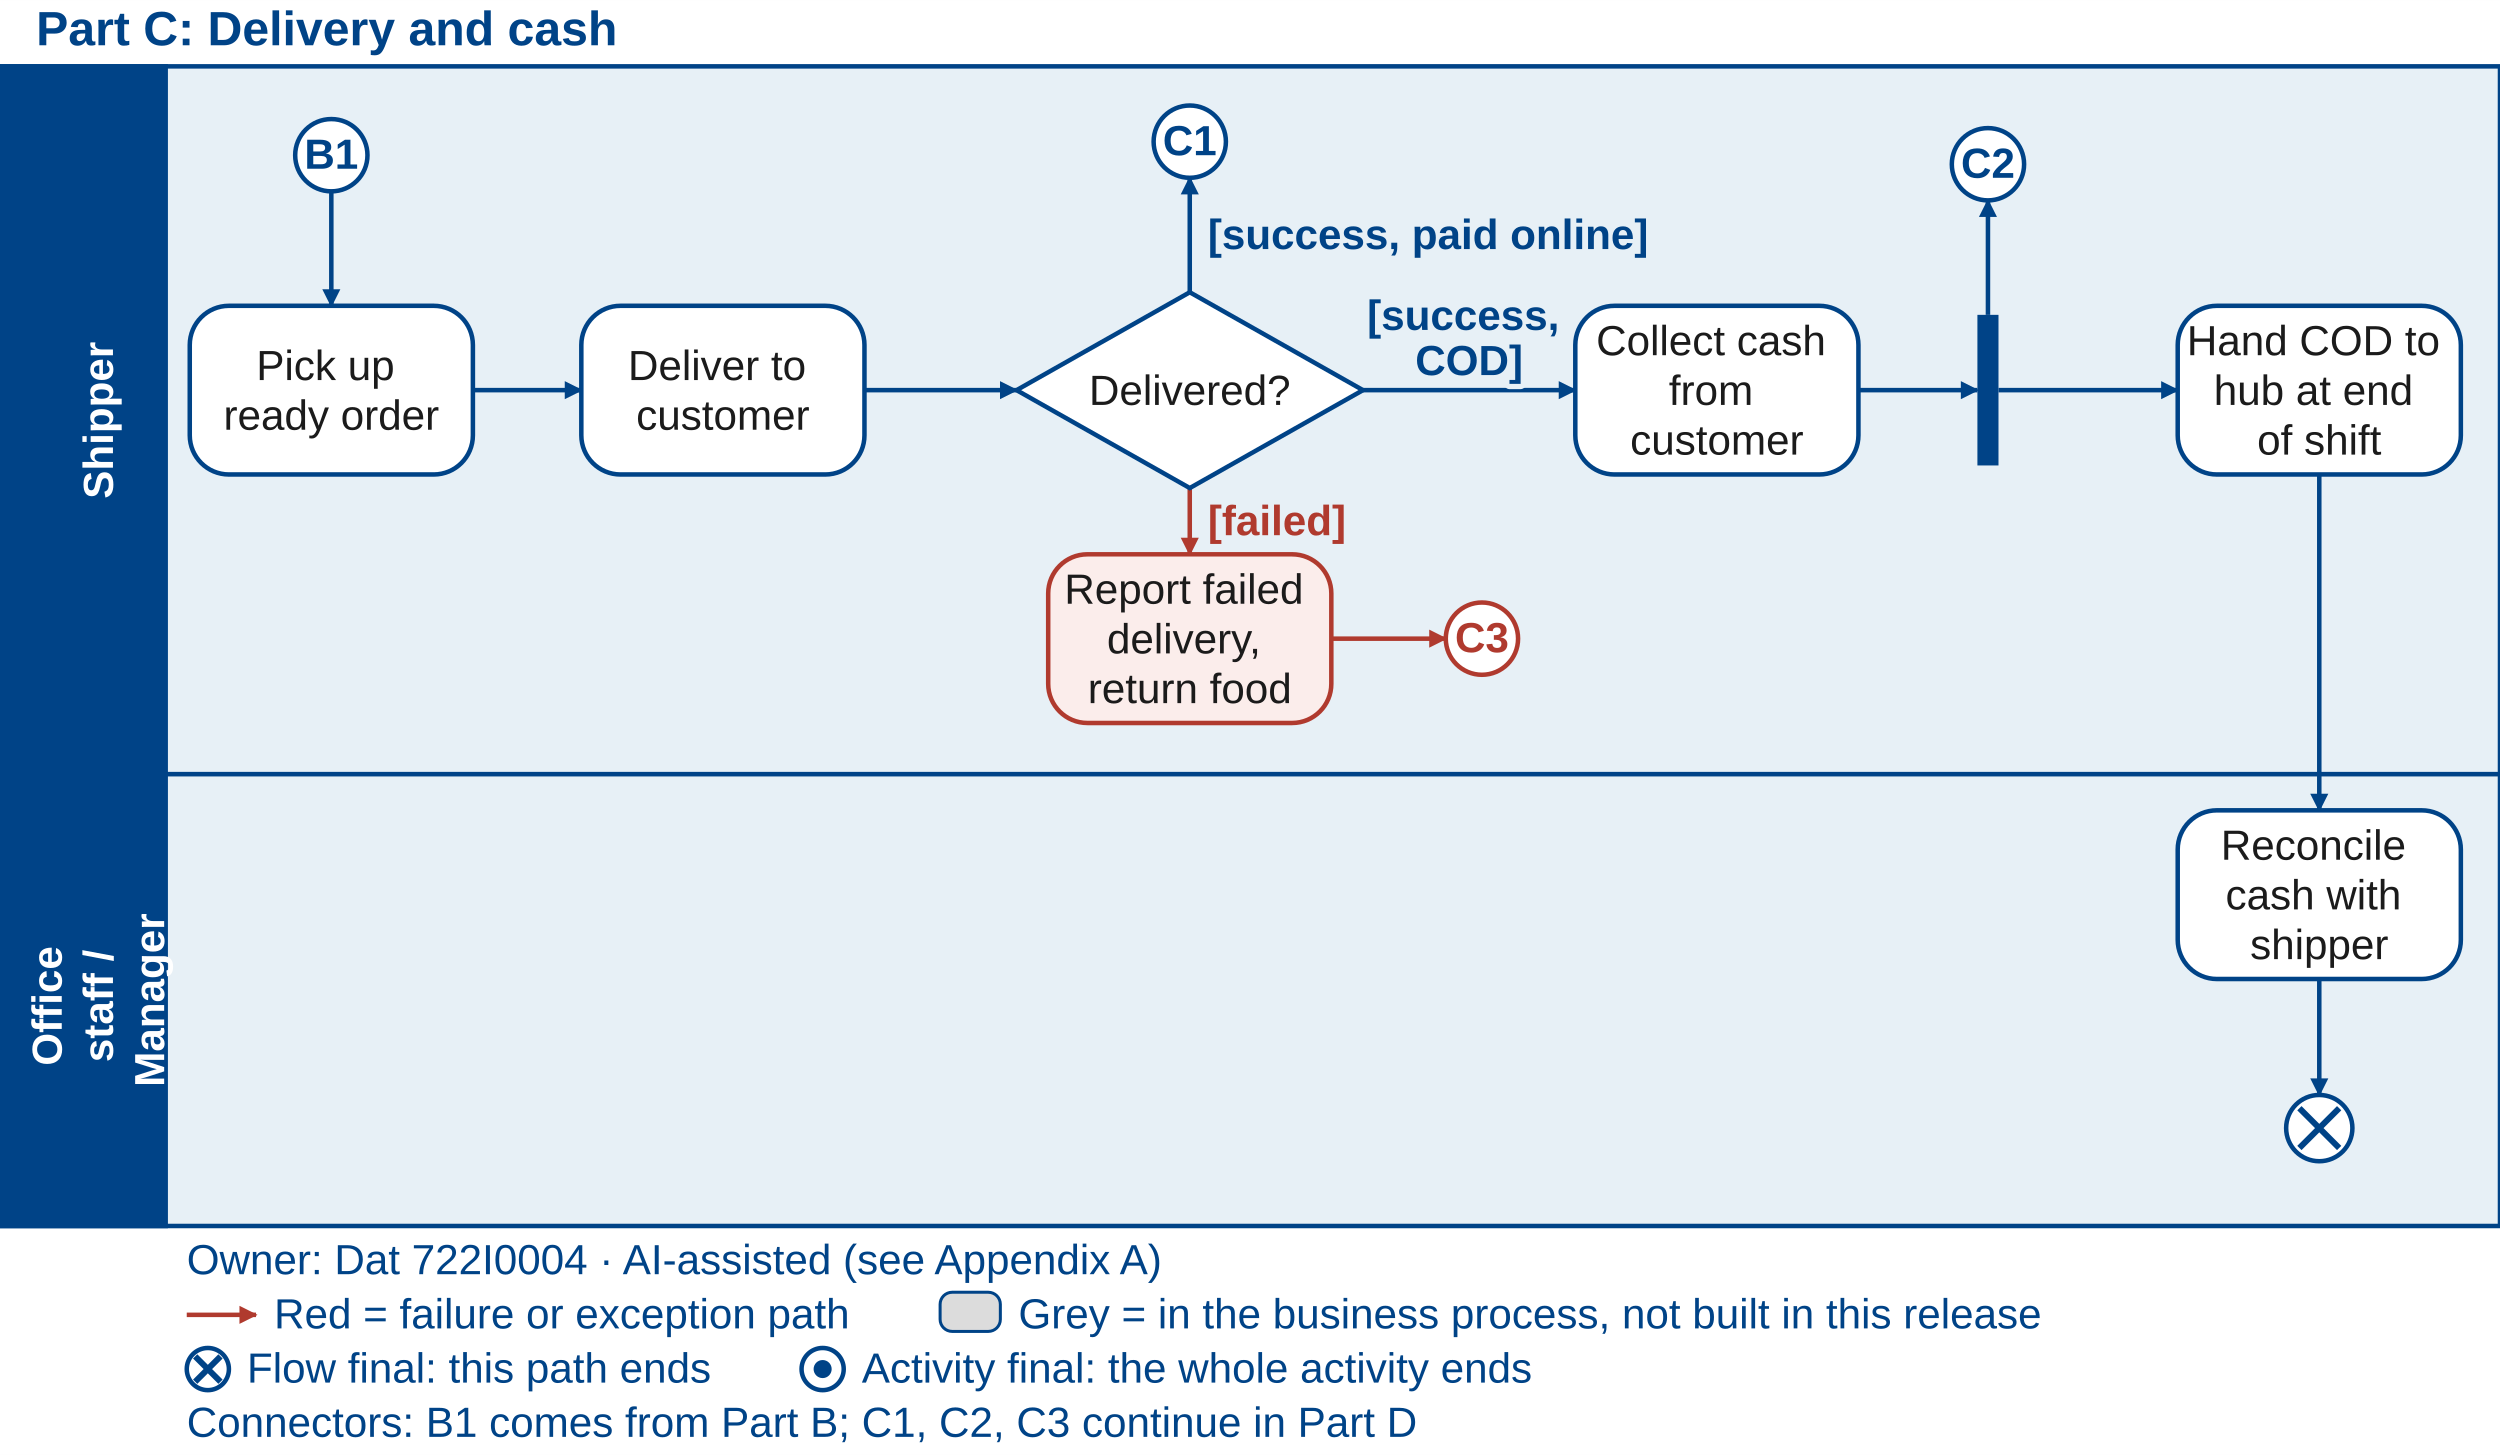
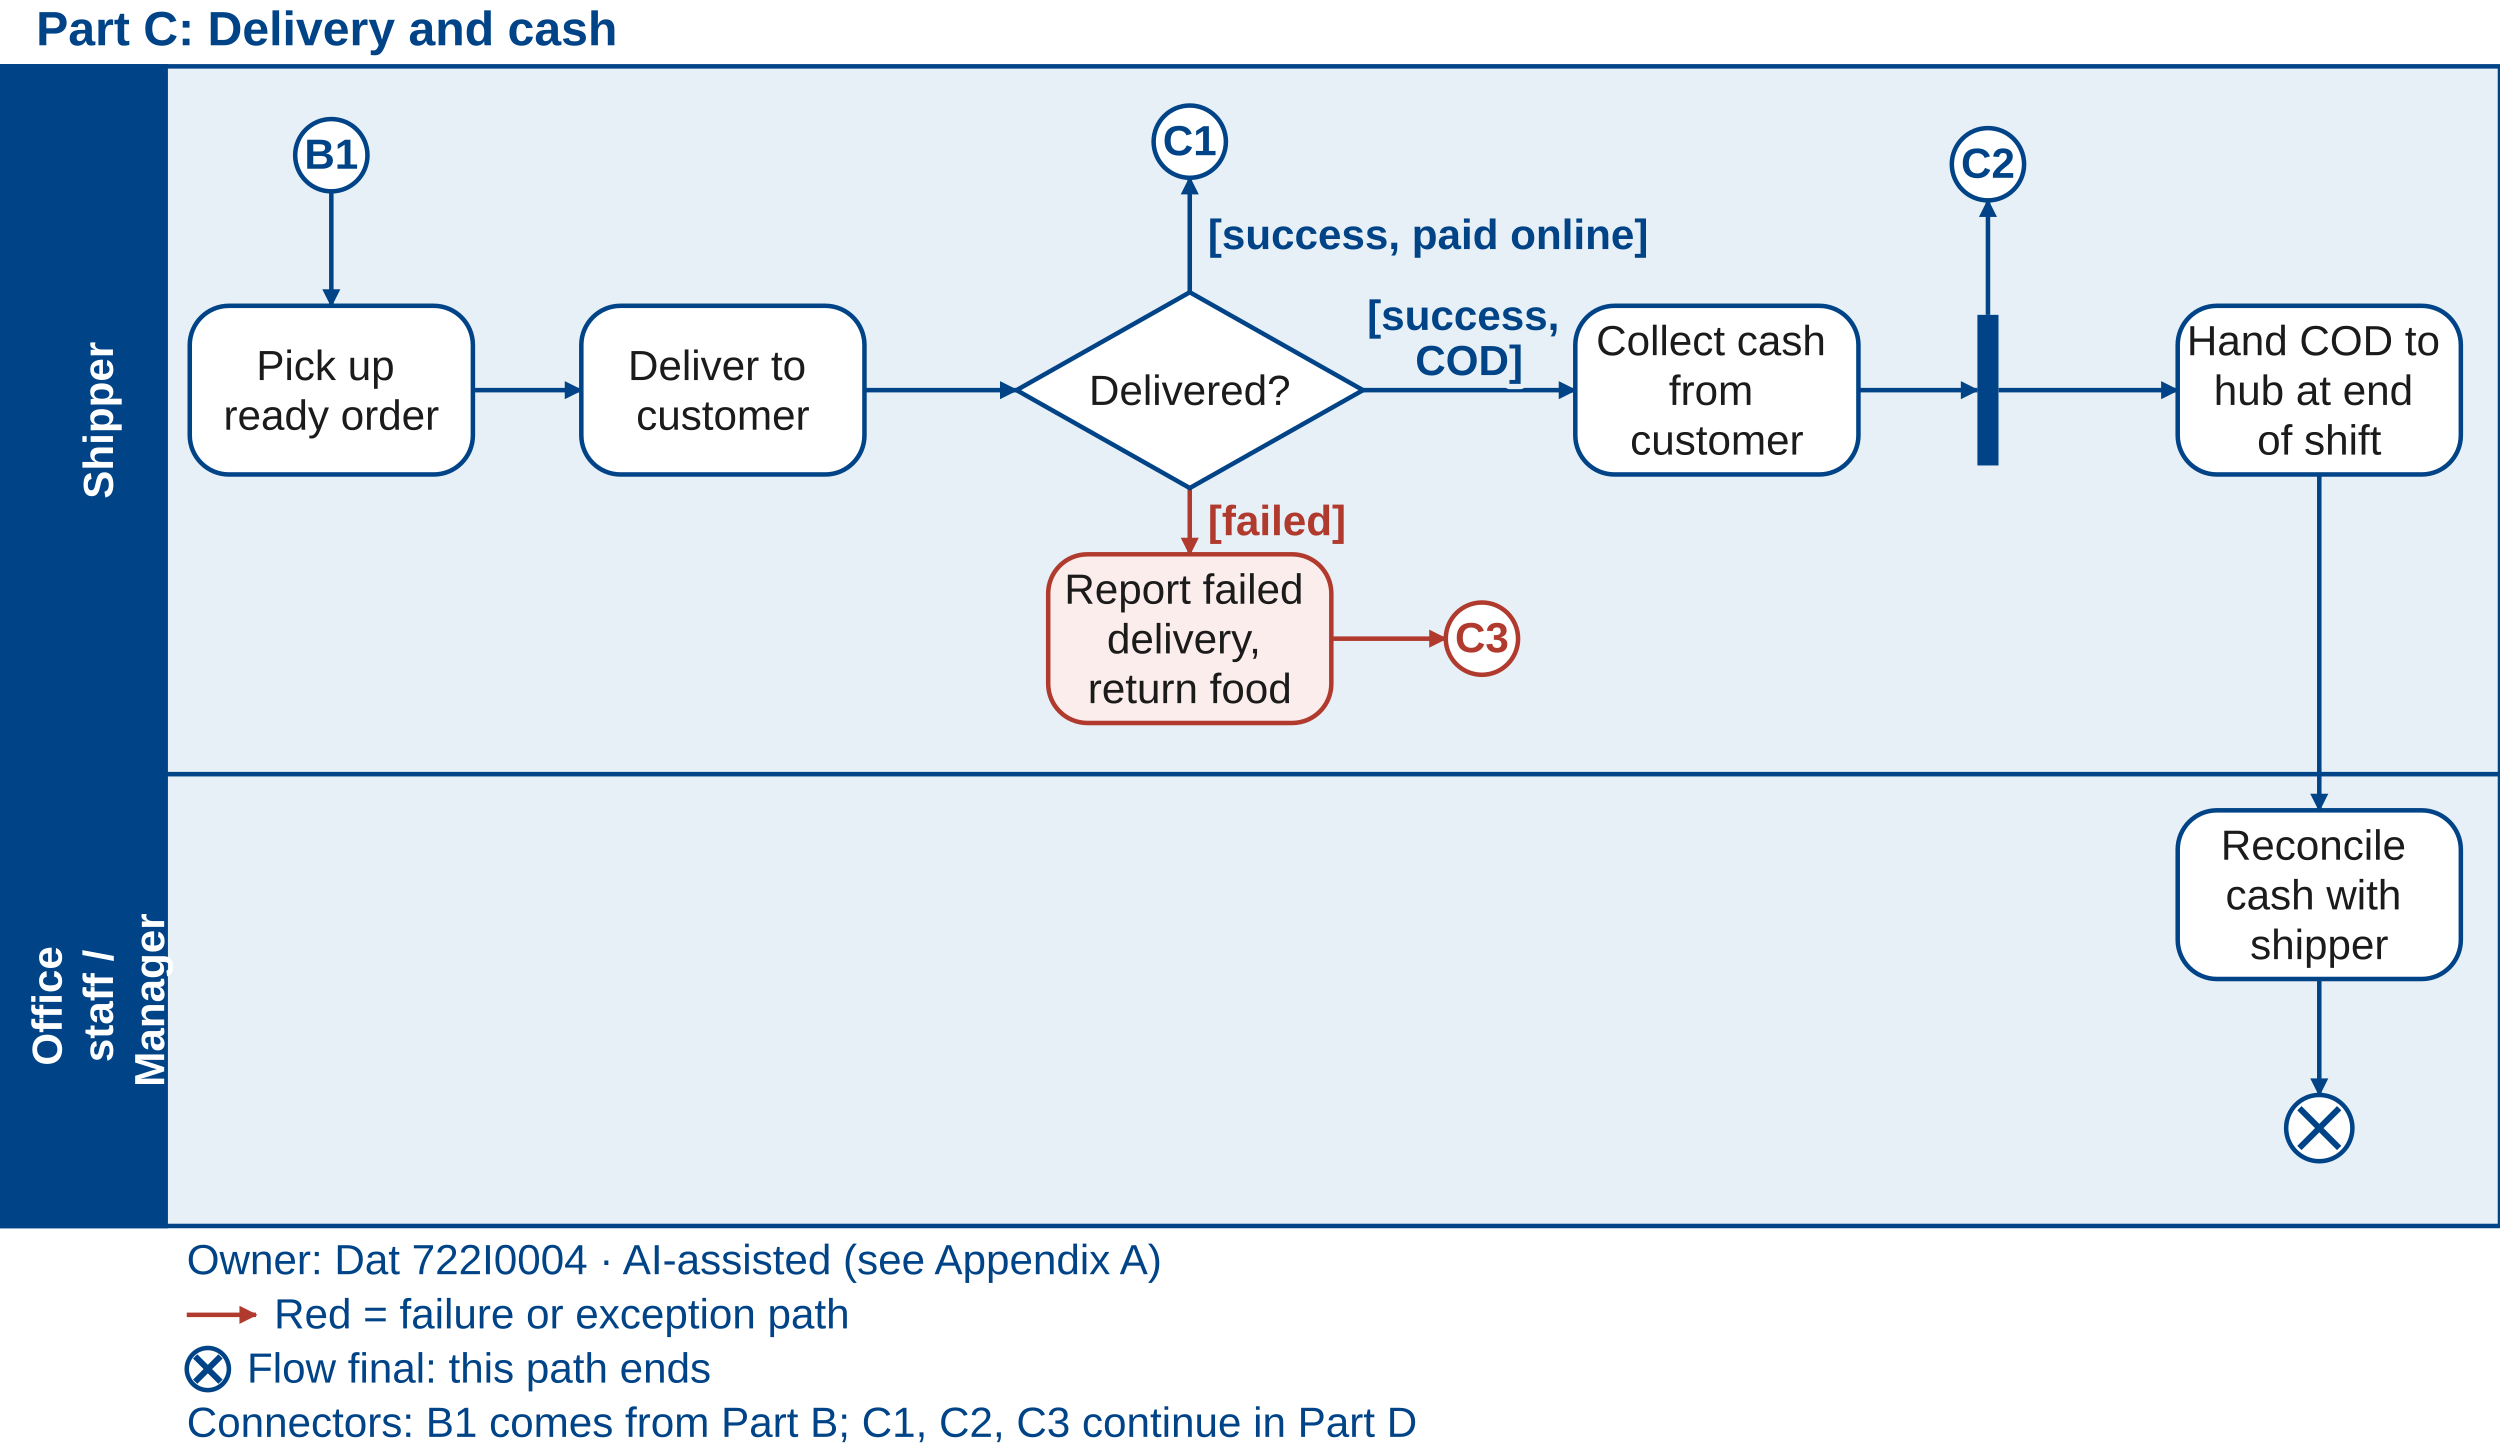
<svg xmlns="http://www.w3.org/2000/svg" width="2500" height="1455" viewBox="3110 0 1660 966">
  <defs>
    <marker id="ab" viewBox="0 0 12 12" refX="11" refY="6" markerWidth="12" markerHeight="12" markerUnits="userSpaceOnUse" orient="auto">
      <path d="M0,0 L12,6 L0,12 z" fill="#004387" />
    </marker>
    <marker id="ar" viewBox="0 0 12 12" refX="11" refY="6" markerWidth="12" markerHeight="12" markerUnits="userSpaceOnUse" orient="auto">
      <path d="M0,0 L12,6 L0,12 z" fill="#B03A2E" />
    </marker>
  </defs>
  <rect x="3110" y="0" width="1660" height="966" fill="#FFFFFF" />
  <text x="3134" y="30" font-family="Arial, Helvetica, sans-serif" font-size="32" font-weight="bold" fill="#004387">Part C: Delivery and cash</text>
  <rect x="3110" y="44" width="1660" height="470" fill="#E7F0F6" stroke="#004387" stroke-width="3" />
  <rect x="3110" y="44" width="110" height="470" fill="#004387" stroke="#004387" stroke-width="3" />
  <text transform="translate(3175.0,279.0) rotate(-90)" font-family="Arial, Helvetica, sans-serif" font-size="28" font-weight="bold" fill="#FFFFFF" text-anchor="middle">
    <tspan x="0" dy="10.0">Shipper</tspan>
  </text>
  <rect x="3110" y="514" width="1660" height="300" fill="#E7F0F6" stroke="#004387" stroke-width="3" />
  <rect x="3110" y="514" width="110" height="300" fill="#004387" stroke="#004387" stroke-width="3" />
  <text transform="translate(3175.0,664.0) rotate(-90)" font-family="Arial, Helvetica, sans-serif" font-size="28" font-weight="bold" fill="#FFFFFF" text-anchor="middle">
    <tspan x="0" dy="-24.0">Office</tspan>
    <tspan x="0" dy="34">staff /</tspan>
    <tspan x="0" dy="34">Manager</tspan>
  </text>
  <path d="M3330.0,127.0 L3330.0,203.0" fill="none" stroke="#004387" stroke-width="3" marker-end="url(#ab)" stroke-linejoin="round" />
  <path d="M3424.0,259.0 L3496.0,259.0" fill="none" stroke="#004387" stroke-width="3" marker-end="url(#ab)" stroke-linejoin="round" />
  <path d="M3684.0,259.0 L3785.0,259.0" fill="none" stroke="#004387" stroke-width="3" marker-end="url(#ab)" stroke-linejoin="round" />
  <path d="M4015.0,259.0 L4156.0,259.0" fill="none" stroke="#004387" stroke-width="3" marker-end="url(#ab)" stroke-linejoin="round" />
  <path d="M3900.0,194.0 L3900.0,118.0" fill="none" stroke="#004387" stroke-width="3" marker-end="url(#ab)" stroke-linejoin="round" />
  <path d="M3900.0,324.0 L3900.0,368.0" fill="none" stroke="#B03A2E" stroke-width="3" marker-end="url(#ar)" stroke-linejoin="round" />
  <path d="M4344.0,259.0 L4423.0,259.0" fill="none" stroke="#004387" stroke-width="3" marker-end="url(#ab)" stroke-linejoin="round" />
  <path d="M4437.0,259.0 L4556.0,259.0" fill="none" stroke="#004387" stroke-width="3" marker-end="url(#ab)" stroke-linejoin="round" />
  <path d="M4430.0,209.0 L4430.0,133.0" fill="none" stroke="#004387" stroke-width="3" marker-end="url(#ab)" stroke-linejoin="round" />
  <path d="M4650.0,315.0 L4650.0,538.0" fill="none" stroke="#004387" stroke-width="3" marker-end="url(#ab)" stroke-linejoin="round" />
  <path d="M4650.0,650.0 L4650.0,727.0" fill="none" stroke="#004387" stroke-width="3" marker-end="url(#ab)" stroke-linejoin="round" />
  <path d="M3994.0,424.0 L4070.0,424.0" fill="none" stroke="#B03A2E" stroke-width="3" marker-end="url(#ar)" stroke-linejoin="round" />
  <rect x="3236.0" y="203.0" width="188" height="112" rx="26" fill="#FFFFFF" stroke="#004387" stroke-width="3" />
  <text x="3330" y="252.3" font-family="Arial, Helvetica, sans-serif" font-size="28" fill="#1B1B1B" text-anchor="middle" font-weight="normal">
    <tspan x="3330" dy="0">Pick up</tspan>
    <tspan x="3330" dy="33">ready order</tspan>
  </text>
  <rect x="3496.0" y="203.0" width="188" height="112" rx="26" fill="#FFFFFF" stroke="#004387" stroke-width="3" />
  <text x="3590" y="252.3" font-family="Arial, Helvetica, sans-serif" font-size="28" fill="#1B1B1B" text-anchor="middle" font-weight="normal">
    <tspan x="3590" dy="0">Deliver to</tspan>
    <tspan x="3590" dy="33">customer</tspan>
  </text>
  <polygon points="3900,194.0 4015.0,259 3900,324.0 3785.0,259" fill="#FFFFFF" stroke="#004387" stroke-width="3" />
  <text x="3900" y="268.8" font-family="Arial, Helvetica, sans-serif" font-size="28" fill="#1B1B1B" text-anchor="middle" font-weight="normal">
    <tspan x="3900" dy="0">Delivered?</tspan>
  </text>
  <rect x="4156.0" y="203.0" width="188" height="112" rx="26" fill="#FFFFFF" stroke="#004387" stroke-width="3" />
  <text x="4250" y="235.8" font-family="Arial, Helvetica, sans-serif" font-size="28" fill="#1B1B1B" text-anchor="middle" font-weight="normal">
    <tspan x="4250" dy="0">Collect cash</tspan>
    <tspan x="4250" dy="33">from</tspan>
    <tspan x="4250" dy="33">customer</tspan>
  </text>
  <rect x="4423.0" y="209.0" width="14" height="100" fill="#004387" />
  <rect x="4556.0" y="203.0" width="188" height="112" rx="26" fill="#FFFFFF" stroke="#004387" stroke-width="3" />
  <text x="4650" y="235.8" font-family="Arial, Helvetica, sans-serif" font-size="28" fill="#1B1B1B" text-anchor="middle" font-weight="normal">
    <tspan x="4650" dy="0">Hand COD to</tspan>
    <tspan x="4650" dy="33">hub at end</tspan>
    <tspan x="4650" dy="33">of shift</tspan>
  </text>
  <rect x="3806.0" y="368.0" width="188" height="112" rx="26" fill="#FBEDEB" stroke="#B03A2E" stroke-width="3" />
  <text x="3900" y="400.8" font-family="Arial, Helvetica, sans-serif" font-size="28" fill="#1B1B1B" text-anchor="middle" font-weight="normal">
    <tspan x="3900" dy="0">Report failed</tspan>
    <tspan x="3900" dy="33">delivery,</tspan>
    <tspan x="3900" dy="33">return food</tspan>
  </text>
  <rect x="4556.0" y="538.0" width="188" height="112" rx="26" fill="#FFFFFF" stroke="#004387" stroke-width="3" />
  <text x="4650" y="570.8" font-family="Arial, Helvetica, sans-serif" font-size="28" fill="#1B1B1B" text-anchor="middle" font-weight="normal">
    <tspan x="4650" dy="0">Reconcile</tspan>
    <tspan x="4650" dy="33">cash with</tspan>
    <tspan x="4650" dy="33">shipper</tspan>
  </text>
  <circle cx="4650" cy="749" r="22.0" fill="#FFFFFF" stroke="#004387" stroke-width="3" />
  <path d="M4636.8,735.8 L4663.2,762.2 M4636.8,762.2 L4663.2,735.8" stroke="#004387" stroke-width="4" />
  <circle cx="3330.0" cy="103.0" r="24" fill="#FFFFFF" stroke="#004387" stroke-width="3" />
  <text x="3330.0" y="112.0" font-family="Arial, Helvetica, sans-serif" font-size="28" font-weight="bold" fill="#004387" text-anchor="middle">B1</text>
  <circle cx="3900.0" cy="94.0" r="24" fill="#FFFFFF" stroke="#004387" stroke-width="3" />
  <text x="3900.0" y="103.0" font-family="Arial, Helvetica, sans-serif" font-size="28" font-weight="bold" fill="#004387" text-anchor="middle">C1</text>
  <circle cx="4430.0" cy="109.0" r="24" fill="#FFFFFF" stroke="#004387" stroke-width="3" />
  <text x="4430.0" y="118.0" font-family="Arial, Helvetica, sans-serif" font-size="28" font-weight="bold" fill="#004387" text-anchor="middle">C2</text>
  <circle cx="4094.0" cy="424.0" r="24" fill="#FFFFFF" stroke="#B03A2E" stroke-width="3" />
  <text x="4094.0" y="433.0" font-family="Arial, Helvetica, sans-serif" font-size="28" font-weight="bold" fill="#B03A2E" text-anchor="middle">C3</text>
  <text x="4085.5" y="219.0" font-family="Arial, Helvetica, sans-serif" font-size="28" font-weight="bold" fill="#004387" text-anchor="middle" stroke="#E7F0F6" stroke-width="7" stroke-linejoin="round" paint-order="stroke">
    <tspan x="4085.5" dy="0">[success,</tspan>
    <tspan x="4085.5" dy="30">COD]</tspan>
  </text>
  <text x="3912.0" y="165.3" font-family="Arial, Helvetica, sans-serif" font-size="28" font-weight="bold" fill="#004387" text-anchor="start" stroke="#E7F0F6" stroke-width="7" stroke-linejoin="round" paint-order="stroke">
    <tspan x="3912.0" dy="0">[success, paid online]</tspan>
  </text>
  <text x="3912.0" y="355.3" font-family="Arial, Helvetica, sans-serif" font-size="28" font-weight="bold" fill="#B03A2E" text-anchor="start" stroke="#E7F0F6" stroke-width="7" stroke-linejoin="round" paint-order="stroke">
    <tspan x="3912.0" dy="0">[failed]</tspan>
  </text>
  <text x="3234" y="846" font-family="Arial, Helvetica, sans-serif" font-size="28" fill="#004387">Owner: Dat 722I0004 · AI-assisted (see Appendix A)</text>
  <text x="3234" y="954" font-family="Arial, Helvetica, sans-serif" font-size="28" fill="#004387" text-anchor="start">Connectors: B1 comes from Part B; C1, C2, C3 continue in Part D</text>
  <path d="M3234,873 L3280,873" stroke="#B03A2E" stroke-width="3" marker-end="url(#ar)" />
  <text x="3292" y="882" font-family="Arial, Helvetica, sans-serif" font-size="28" fill="#004387">Red = failure or exception path</text>
-   <rect x="3734.234" y="858" width="40" height="26" rx="8" fill="#DCDCDC" stroke="#004387" stroke-width="2" />
-   <text x="3786.234" y="882" font-family="Arial, Helvetica, sans-serif" font-size="28" fill="#004387">Grey = in the business process, not built in this release</text>
  <circle cx="3248" cy="909" r="14" fill="#FFFFFF" stroke="#004387" stroke-width="3" />
  <path d="M3239.6,900.6 L3256.4,917.4 M3239.6,917.4 L3256.4,900.6" stroke="#004387" stroke-width="4" />
  <text x="3274" y="918" font-family="Arial, Helvetica, sans-serif" font-size="28" fill="#004387">Flow final: this path ends</text>
-   <circle cx="3656.234" cy="909" r="14" fill="#FFFFFF" stroke="#004387" stroke-width="3" />
-   <circle cx="3656.234" cy="909" r="6" fill="#004387" />
-   <text x="3682.234" y="918" font-family="Arial, Helvetica, sans-serif" font-size="28" fill="#004387">Activity final: the whole activity ends</text>
</svg>
